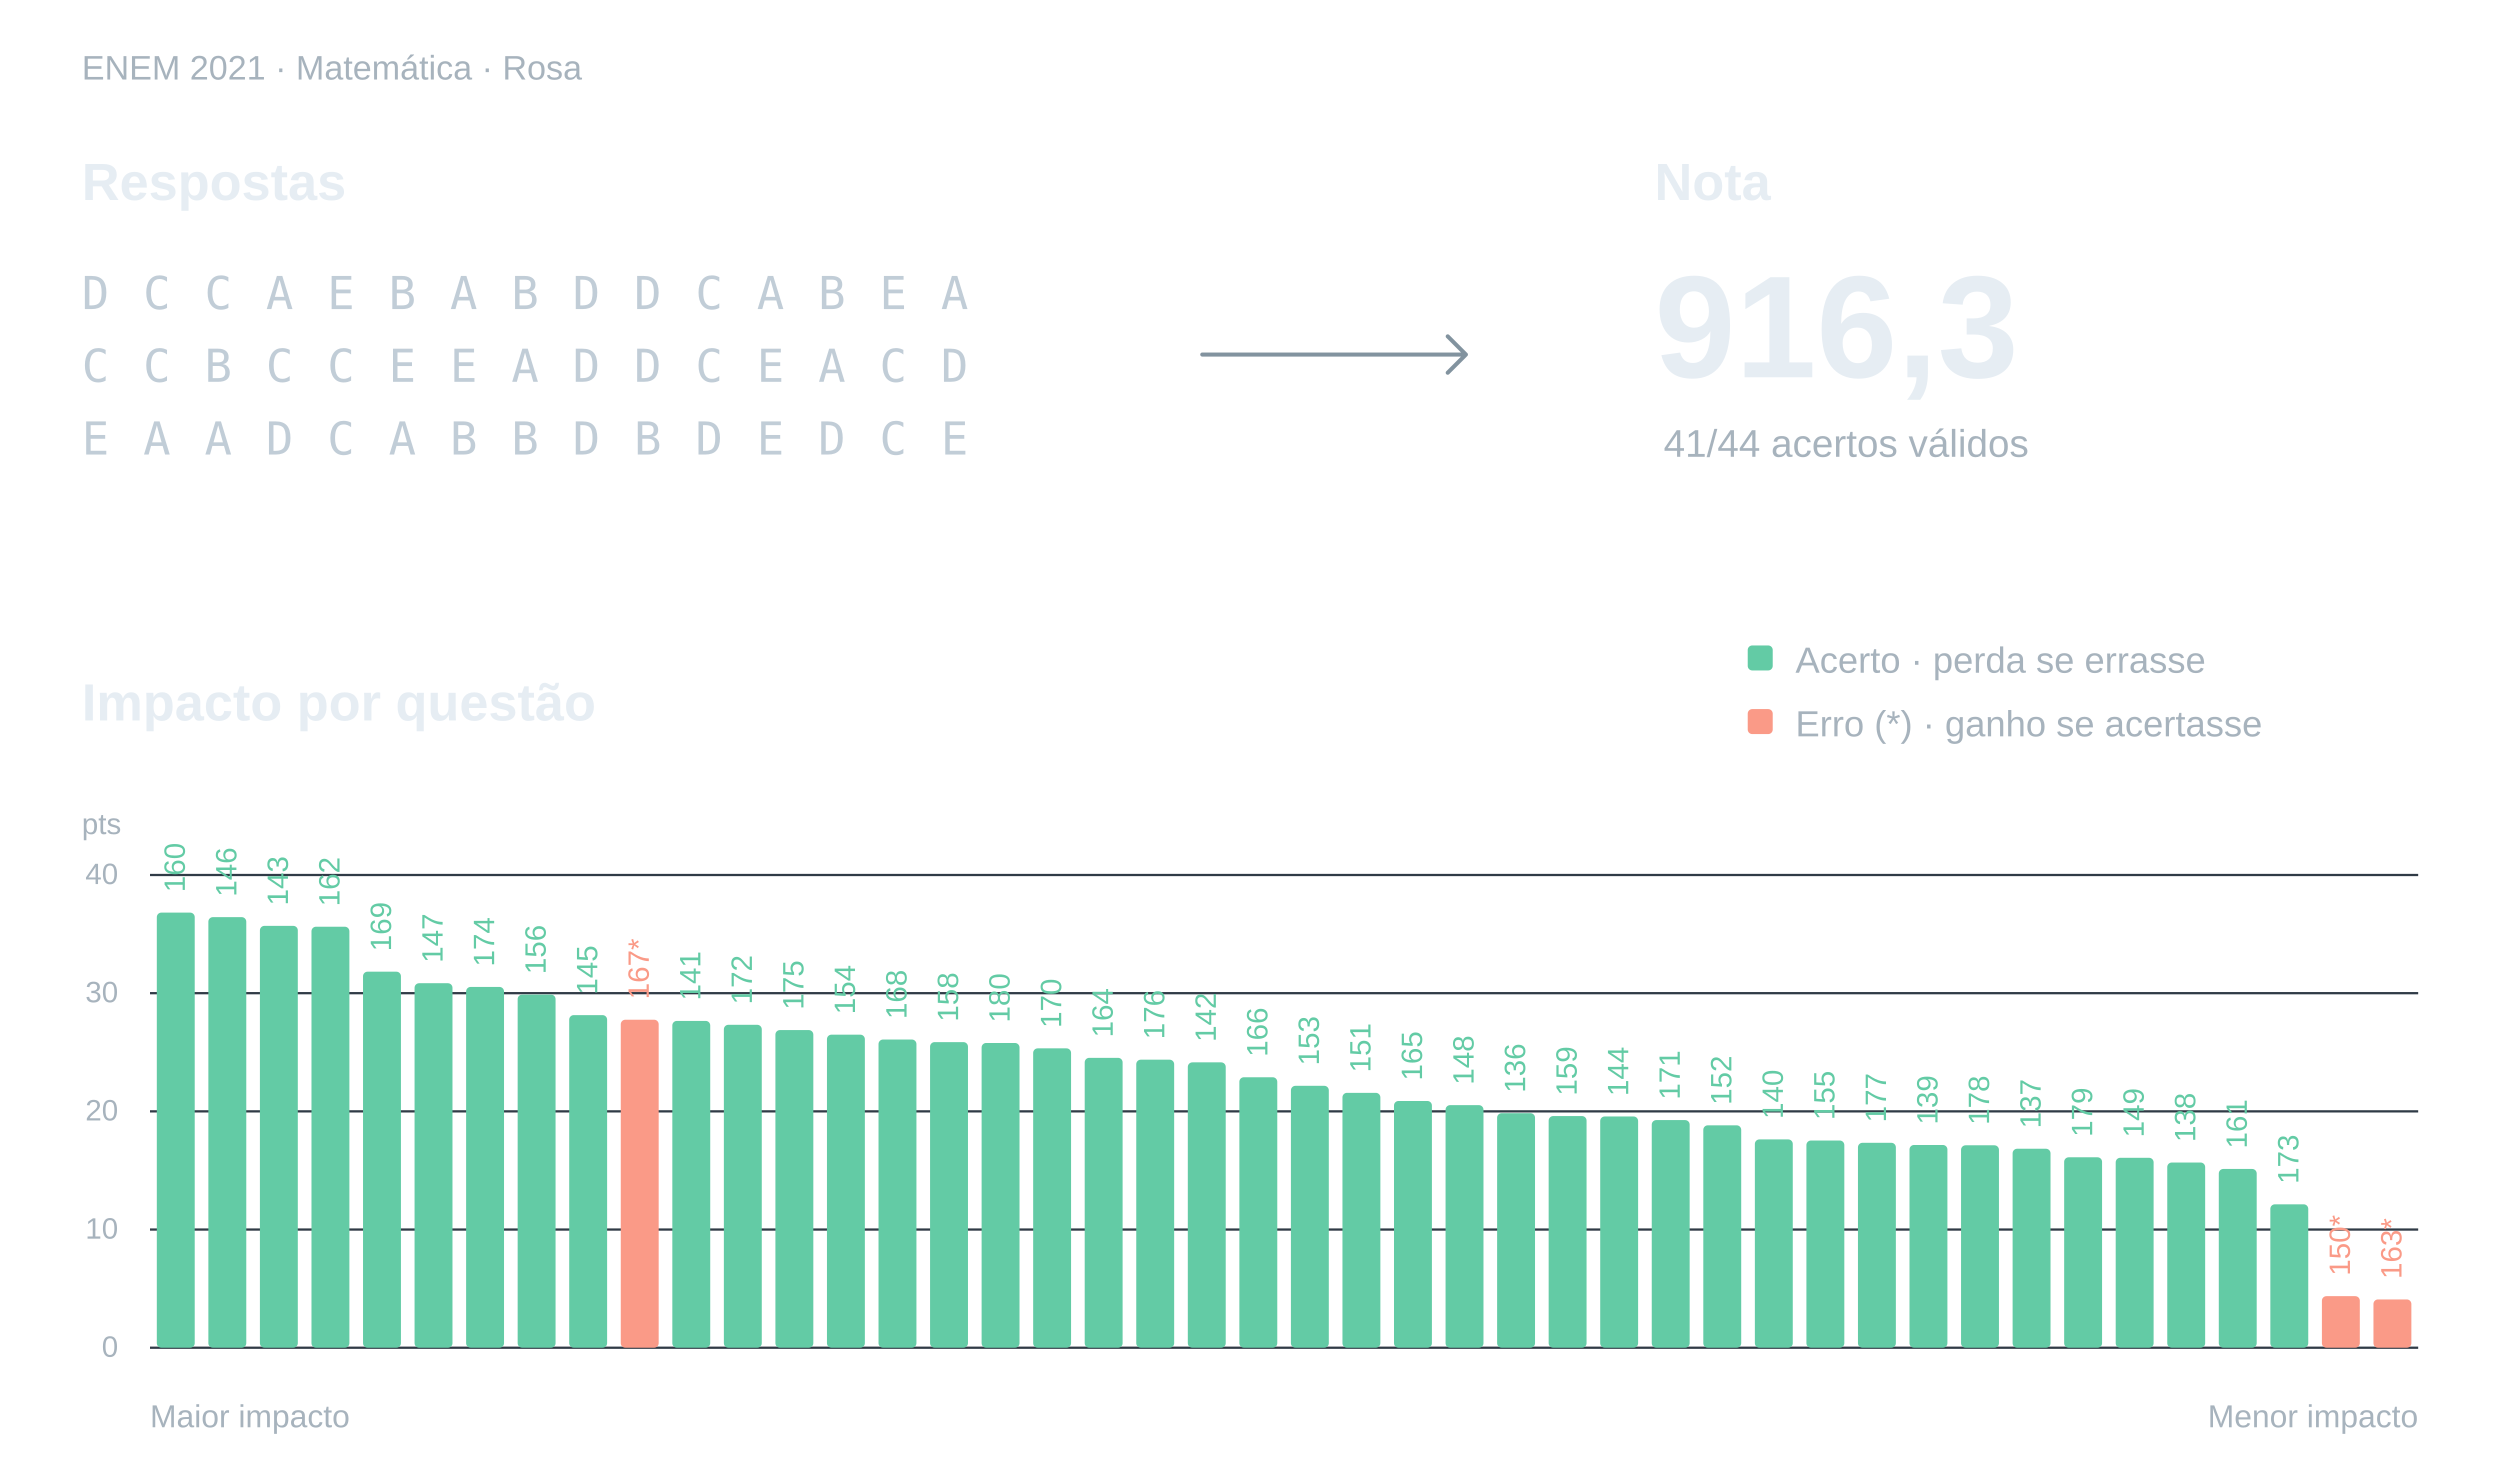
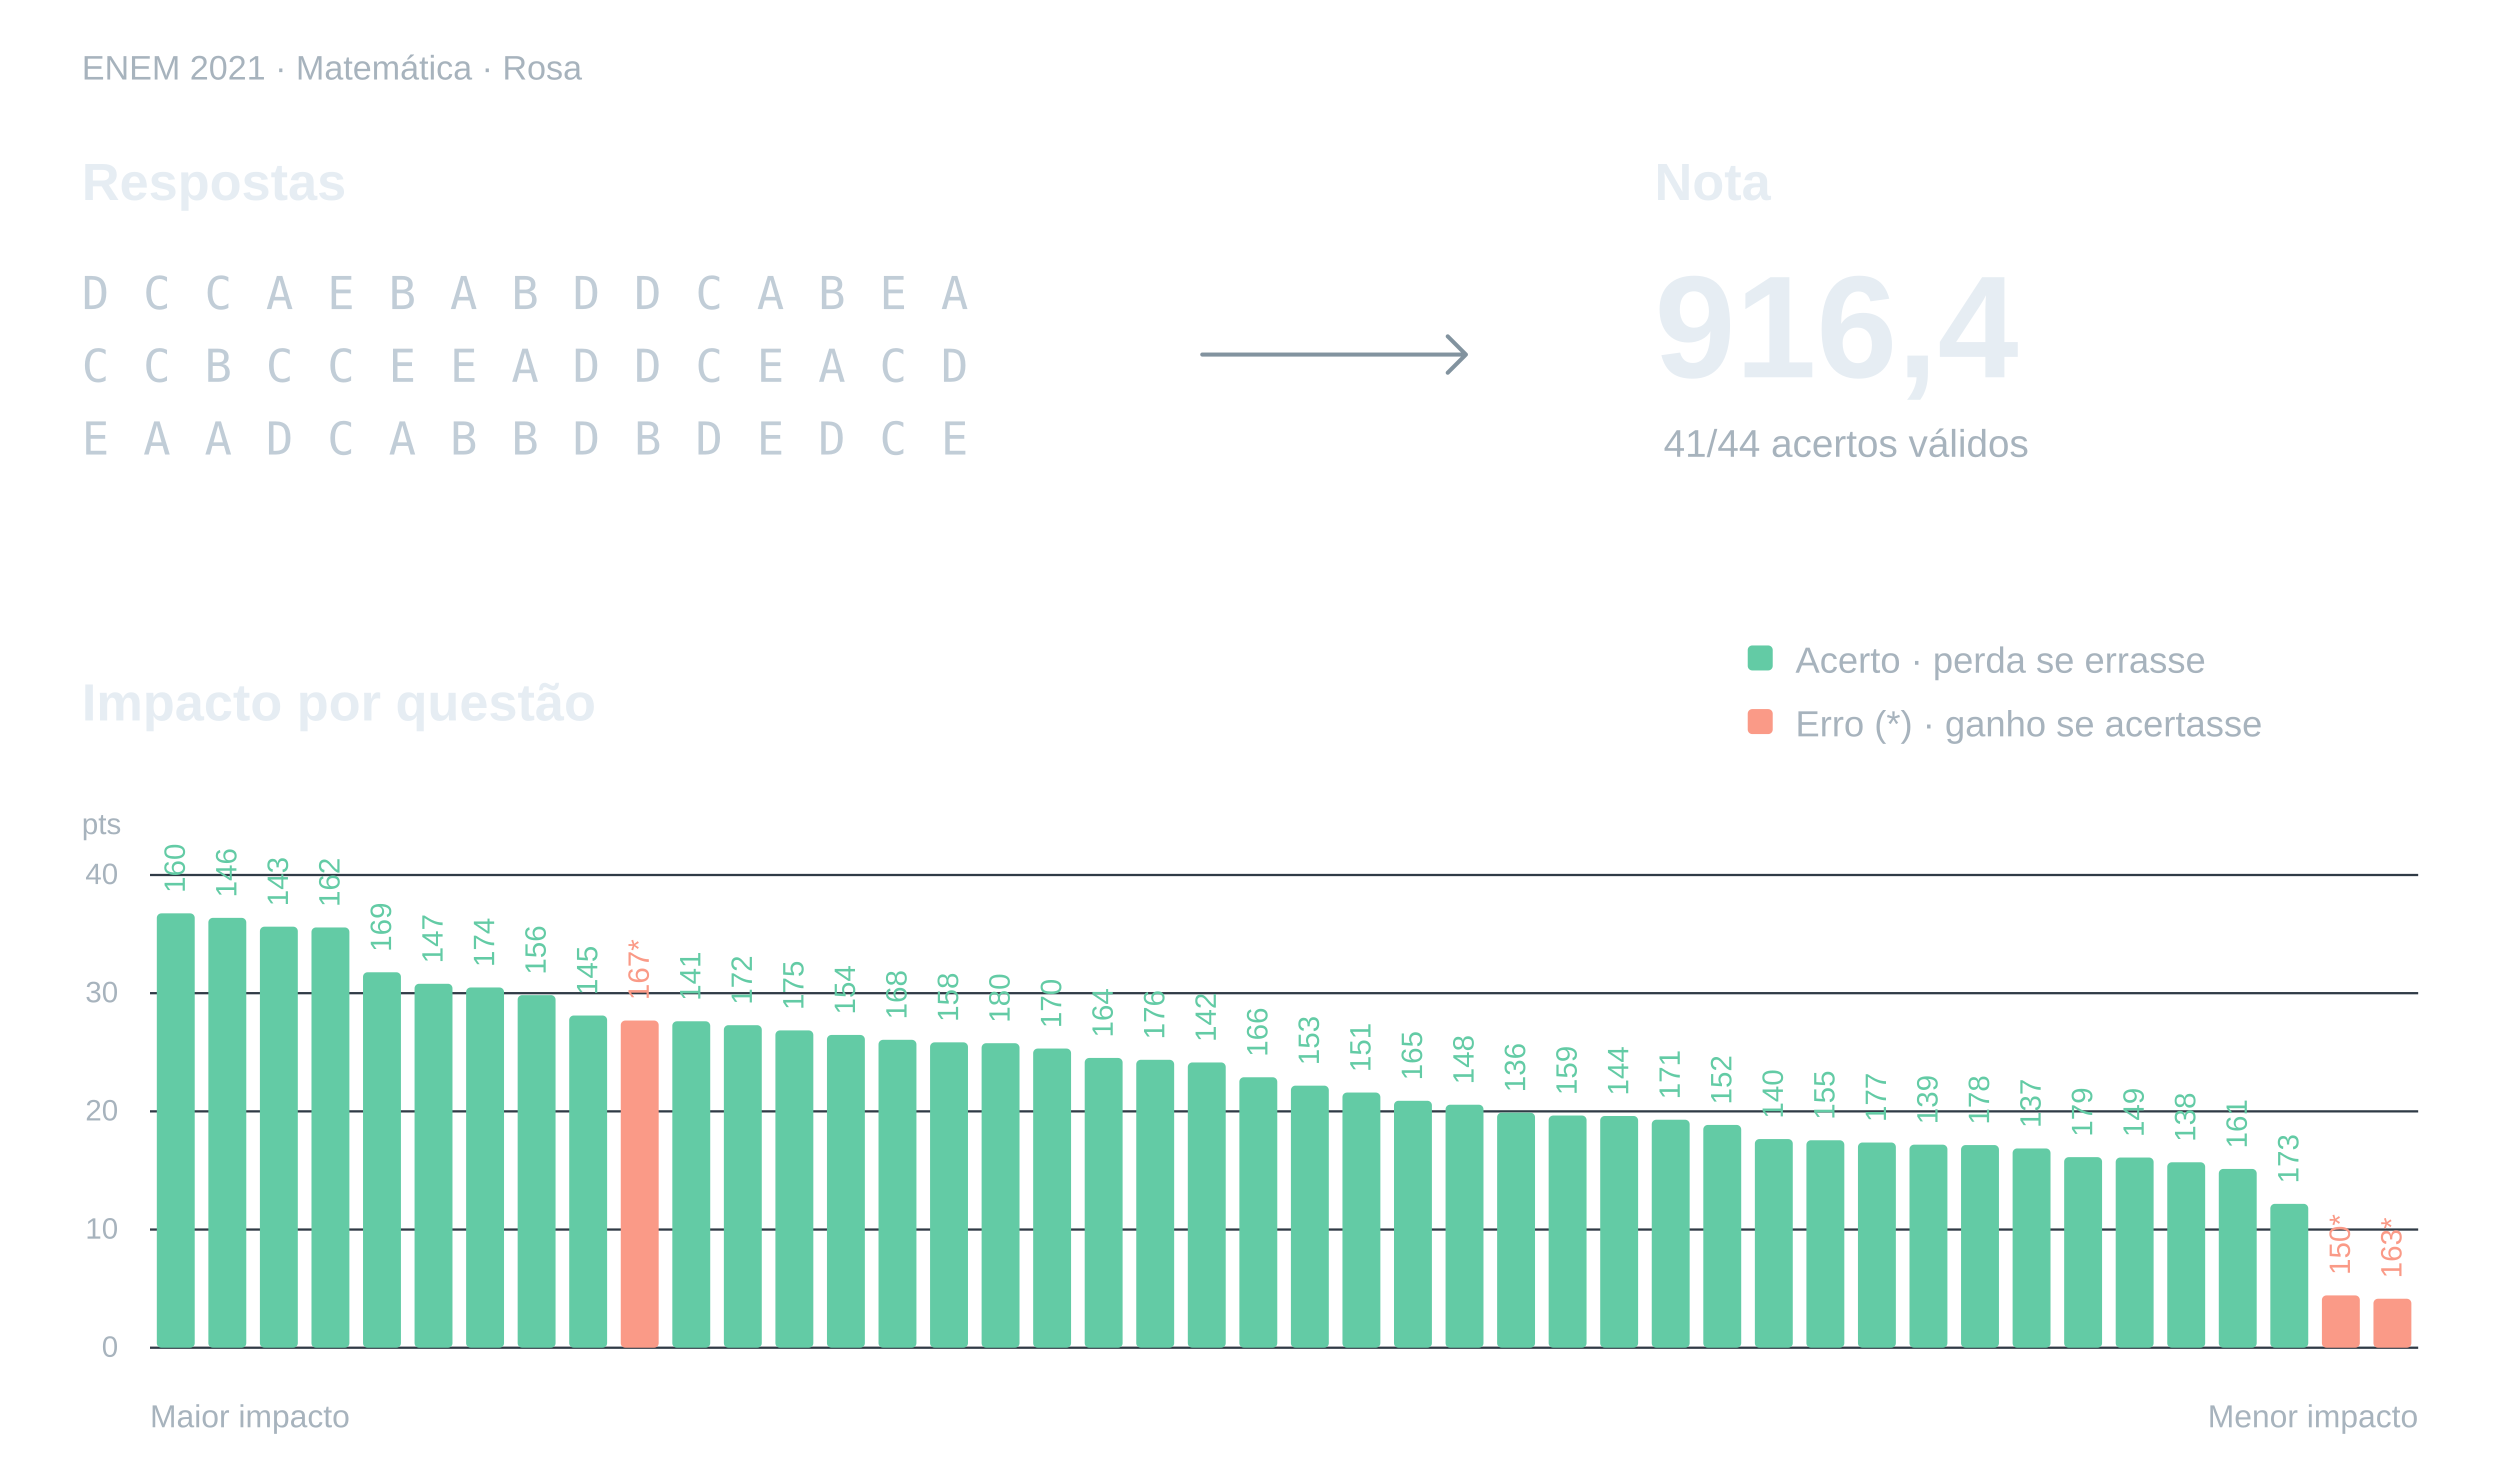
<svg xmlns="http://www.w3.org/2000/svg" viewBox="0 0 1100 650" width="1100" height="650" role="img" aria-labelledby="titulo descricao">
  <style>.texto { fill: #e6edf3; }
.secundario { fill: #a7b3bd; }
.resposta { fill: #c1cdd7; }
.acerto { fill: #63cba5; }
.erro { fill: #fa9a87; }
.grade { stroke: #303b46; }
.seta { stroke: #82939f; }</style>
  <g font-family="Arial, Helvetica, sans-serif">
    <text x="36" y="35" font-size="15" class="secundario">ENEM 2021 · Matemática · Rosa</text>
    <text x="36" y="88" font-size="23" class="texto" font-weight="bold">Respostas</text>
    <text x="728" y="88" font-size="23" class="texto" font-weight="bold">Nota</text>
    <text x="36" y="136" font-size="20" class="resposta" font-family="monospace">D</text>
    <text x="63" y="136" font-size="20" class="resposta" font-family="monospace">C</text>
    <text x="90" y="136" font-size="20" class="resposta" font-family="monospace">C</text>
    <text x="117" y="136" font-size="20" class="resposta" font-family="monospace">A</text>
    <text x="144" y="136" font-size="20" class="resposta" font-family="monospace">E</text>
    <text x="171" y="136" font-size="20" class="resposta" font-family="monospace">B</text>
    <text x="198" y="136" font-size="20" class="resposta" font-family="monospace">A</text>
    <text x="225" y="136" font-size="20" class="resposta" font-family="monospace">B</text>
    <text x="252" y="136" font-size="20" class="resposta" font-family="monospace">D</text>
    <text x="279" y="136" font-size="20" class="resposta" font-family="monospace">D</text>
    <text x="306" y="136" font-size="20" class="resposta" font-family="monospace">C</text>
    <text x="333" y="136" font-size="20" class="resposta" font-family="monospace">A</text>
    <text x="360" y="136" font-size="20" class="resposta" font-family="monospace">B</text>
    <text x="387" y="136" font-size="20" class="resposta" font-family="monospace">E</text>
    <text x="414" y="136" font-size="20" class="resposta" font-family="monospace">A</text>
    <text x="36" y="168" font-size="20" class="resposta" font-family="monospace">C</text>
    <text x="63" y="168" font-size="20" class="resposta" font-family="monospace">C</text>
    <text x="90" y="168" font-size="20" class="resposta" font-family="monospace">B</text>
    <text x="117" y="168" font-size="20" class="resposta" font-family="monospace">C</text>
    <text x="144" y="168" font-size="20" class="resposta" font-family="monospace">C</text>
    <text x="171" y="168" font-size="20" class="resposta" font-family="monospace">E</text>
    <text x="198" y="168" font-size="20" class="resposta" font-family="monospace">E</text>
    <text x="225" y="168" font-size="20" class="resposta" font-family="monospace">A</text>
    <text x="252" y="168" font-size="20" class="resposta" font-family="monospace">D</text>
    <text x="279" y="168" font-size="20" class="resposta" font-family="monospace">D</text>
    <text x="306" y="168" font-size="20" class="resposta" font-family="monospace">C</text>
    <text x="333" y="168" font-size="20" class="resposta" font-family="monospace">E</text>
    <text x="360" y="168" font-size="20" class="resposta" font-family="monospace">A</text>
    <text x="387" y="168" font-size="20" class="resposta" font-family="monospace">C</text>
    <text x="414" y="168" font-size="20" class="resposta" font-family="monospace">D</text>
    <text x="36" y="200" font-size="20" class="resposta" font-family="monospace">E</text>
    <text x="63" y="200" font-size="20" class="resposta" font-family="monospace">A</text>
    <text x="90" y="200" font-size="20" class="resposta" font-family="monospace">A</text>
    <text x="117" y="200" font-size="20" class="resposta" font-family="monospace">D</text>
    <text x="144" y="200" font-size="20" class="resposta" font-family="monospace">C</text>
    <text x="171" y="200" font-size="20" class="resposta" font-family="monospace">A</text>
    <text x="198" y="200" font-size="20" class="resposta" font-family="monospace">B</text>
    <text x="225" y="200" font-size="20" class="resposta" font-family="monospace">B</text>
    <text x="252" y="200" font-size="20" class="resposta" font-family="monospace">D</text>
    <text x="279" y="200" font-size="20" class="resposta" font-family="monospace">B</text>
    <text x="306" y="200" font-size="20" class="resposta" font-family="monospace">D</text>
    <text x="333" y="200" font-size="20" class="resposta" font-family="monospace">E</text>
    <text x="360" y="200" font-size="20" class="resposta" font-family="monospace">D</text>
    <text x="387" y="200" font-size="20" class="resposta" font-family="monospace">C</text>
    <text x="414" y="200" font-size="20" class="resposta" font-family="monospace">E</text>
    <path d="M 529 156 H 645 M 637 148 L 645 156 L 637 164" fill="none" stroke-width="1.8" stroke-linecap="round" stroke-linejoin="round" class="seta" />
-     <text x="728" y="166" font-size="64" class="texto" font-weight="bold">916,3</text>
+     <text x="728" y="166" font-size="64" class="texto" font-weight="bold">916,4</text>
    <text x="732" y="201" font-size="17" class="secundario">41/44 acertos válidos</text>
    <text x="36" y="317" font-size="23" class="texto" font-weight="bold">Impacto por questão</text>
    <rect x="769" y="284" width="11" height="11" rx="2" class="acerto" />
    <text x="790" y="296" font-size="16" class="secundario">Acerto · perda se errasse</text>
    <rect x="769" y="312" width="11" height="11" rx="2" class="erro" />
    <text x="790" y="324" font-size="16" class="secundario">Erro (*) · ganho se acertasse</text>
    <text x="36" y="367" font-size="13" class="secundario">pts</text>
    <line x1="66" y1="593.0" x2="1064" y2="593.0" stroke-width="1" class="grade" />
    <text x="52" y="597.0" font-size="13" class="secundario" text-anchor="end">0</text>
    <line x1="66" y1="541.0" x2="1064" y2="541.0" stroke-width="1" class="grade" />
    <text x="52" y="545.0" font-size="13" class="secundario" text-anchor="end">10</text>
    <line x1="66" y1="489.0" x2="1064" y2="489.0" stroke-width="1" class="grade" />
    <text x="52" y="493.0" font-size="13" class="secundario" text-anchor="end">20</text>
    <line x1="66" y1="437.0" x2="1064" y2="437.0" stroke-width="1" class="grade" />
    <text x="52" y="441.0" font-size="13" class="secundario" text-anchor="end">30</text>
    <line x1="66" y1="385.0" x2="1064" y2="385.0" stroke-width="1" class="grade" />
    <text x="52" y="389.0" font-size="13" class="secundario" text-anchor="end">40</text>
-     <rect x="69.00" y="401.55" width="16.68" height="191.45" rx="2" class="acerto">
-       </rect>
-     <text x="81.34" y="392.55" font-size="13" class="acerto" transform="rotate(-90 81.34 392.55)">160</text>
-     <rect x="91.68" y="403.54" width="16.68" height="189.46" rx="2" class="acerto">
-       </rect>
-     <text x="104.02" y="394.54" font-size="13" class="acerto" transform="rotate(-90 104.02 394.54)">146</text>
-     <rect x="114.36" y="407.38" width="16.68" height="185.62" rx="2" class="acerto">
-       </rect>
-     <text x="126.70" y="398.38" font-size="13" class="acerto" transform="rotate(-90 126.70 398.38)">143</text>
-     <rect x="137.05" y="407.76" width="16.68" height="185.24" rx="2" class="acerto">
-       </rect>
-     <text x="149.39" y="398.76" font-size="13" class="acerto" transform="rotate(-90 149.39 398.76)">162</text>
-     <rect x="159.73" y="427.54" width="16.68" height="165.46" rx="2" class="acerto">
-       </rect>
-     <text x="172.07" y="418.54" font-size="13" class="acerto" transform="rotate(-90 172.07 418.54)">169</text>
-     <rect x="182.41" y="432.62" width="16.68" height="160.38" rx="2" class="acerto">
-       </rect>
-     <text x="194.75" y="423.62" font-size="13" class="acerto" transform="rotate(-90 194.75 423.62)">147</text>
-     <rect x="205.09" y="434.25" width="16.68" height="158.75" rx="2" class="acerto">
-       </rect>
-     <text x="217.43" y="425.25" font-size="13" class="acerto" transform="rotate(-90 217.43 425.25)">174</text>
-     <rect x="227.77" y="437.62" width="16.68" height="155.38" rx="2" class="acerto">
-       </rect>
-     <text x="240.11" y="428.62" font-size="13" class="acerto" transform="rotate(-90 240.11 428.62)">156</text>
-     <rect x="250.45" y="446.65" width="16.68" height="146.35" rx="2" class="acerto">
-       </rect>
-     <text x="262.80" y="437.65" font-size="13" class="acerto" transform="rotate(-90 262.80 437.65)">145</text>
-     <rect x="273.14" y="448.68" width="16.68" height="144.32" rx="2" class="erro">
-       </rect>
-     <text x="285.48" y="439.68" font-size="13" class="erro" transform="rotate(-90 285.48 439.68)">167*</text>
-     <rect x="295.82" y="449.20" width="16.68" height="143.80" rx="2" class="acerto">
-       </rect>
-     <text x="308.16" y="440.20" font-size="13" class="acerto" transform="rotate(-90 308.16 440.20)">141</text>
-     <rect x="318.50" y="450.91" width="16.68" height="142.09" rx="2" class="acerto">
-       </rect>
-     <text x="330.84" y="441.91" font-size="13" class="acerto" transform="rotate(-90 330.84 441.91)">172</text>
-     <rect x="341.18" y="453.23" width="16.68" height="139.77" rx="2" class="acerto">
-       </rect>
-     <text x="353.52" y="444.23" font-size="13" class="acerto" transform="rotate(-90 353.52 444.23)">175</text>
-     <rect x="363.86" y="455.25" width="16.68" height="137.75" rx="2" class="acerto">
-       </rect>
-     <text x="376.20" y="446.25" font-size="13" class="acerto" transform="rotate(-90 376.20 446.25)">154</text>
-     <rect x="386.55" y="457.39" width="16.68" height="135.61" rx="2" class="acerto">
-       </rect>
-     <text x="398.89" y="448.39" font-size="13" class="acerto" transform="rotate(-90 398.89 448.39)">168</text>
-     <rect x="409.23" y="458.53" width="16.68" height="134.47" rx="2" class="acerto">
-       </rect>
-     <text x="421.57" y="449.53" font-size="13" class="acerto" transform="rotate(-90 421.57 449.53)">158</text>
-     <rect x="431.91" y="458.91" width="16.68" height="134.09" rx="2" class="acerto">
-       </rect>
-     <text x="444.25" y="449.91" font-size="13" class="acerto" transform="rotate(-90 444.25 449.91)">180</text>
-     <rect x="454.59" y="461.28" width="16.68" height="131.72" rx="2" class="acerto">
-       </rect>
-     <text x="466.93" y="452.28" font-size="13" class="acerto" transform="rotate(-90 466.93 452.28)">170</text>
-     <rect x="477.27" y="465.45" width="16.68" height="127.55" rx="2" class="acerto">
-       </rect>
-     <text x="489.61" y="456.45" font-size="13" class="acerto" transform="rotate(-90 489.61 456.45)">164</text>
-     <rect x="499.95" y="466.26" width="16.68" height="126.74" rx="2" class="acerto">
-       </rect>
-     <text x="512.30" y="457.26" font-size="13" class="acerto" transform="rotate(-90 512.30 457.26)">176</text>
-     <rect x="522.64" y="467.44" width="16.68" height="125.56" rx="2" class="acerto">
-       </rect>
-     <text x="534.98" y="458.44" font-size="13" class="acerto" transform="rotate(-90 534.98 458.44)">142</text>
+     <rect x="69.00" y="401.88" width="16.68" height="191.12" rx="2" class="acerto">
+       </rect>
+     <text x="81.34" y="392.88" font-size="13" class="acerto" transform="rotate(-90 81.34 392.88)">160</text>
+     <rect x="91.68" y="403.86" width="16.68" height="189.14" rx="2" class="acerto">
+       </rect>
+     <text x="104.02" y="394.86" font-size="13" class="acerto" transform="rotate(-90 104.02 394.86)">146</text>
+     <rect x="114.36" y="407.74" width="16.68" height="185.26" rx="2" class="acerto">
+       </rect>
+     <text x="126.70" y="398.74" font-size="13" class="acerto" transform="rotate(-90 126.70 398.74)">143</text>
+     <rect x="137.05" y="408.08" width="16.68" height="184.92" rx="2" class="acerto">
+       </rect>
+     <text x="149.39" y="399.08" font-size="13" class="acerto" transform="rotate(-90 149.39 399.08)">162</text>
+     <rect x="159.73" y="427.80" width="16.68" height="165.20" rx="2" class="acerto">
+       </rect>
+     <text x="172.07" y="418.80" font-size="13" class="acerto" transform="rotate(-90 172.07 418.80)">169</text>
+     <rect x="182.41" y="432.86" width="16.68" height="160.14" rx="2" class="acerto">
+       </rect>
+     <text x="194.75" y="423.86" font-size="13" class="acerto" transform="rotate(-90 194.75 423.86)">147</text>
+     <rect x="205.09" y="434.49" width="16.68" height="158.51" rx="2" class="acerto">
+       </rect>
+     <text x="217.43" y="425.49" font-size="13" class="acerto" transform="rotate(-90 217.43 425.49)">174</text>
+     <rect x="227.77" y="437.85" width="16.68" height="155.15" rx="2" class="acerto">
+       </rect>
+     <text x="240.11" y="428.85" font-size="13" class="acerto" transform="rotate(-90 240.11 428.85)">156</text>
+     <rect x="250.45" y="446.83" width="16.68" height="146.17" rx="2" class="acerto">
+       </rect>
+     <text x="262.80" y="437.83" font-size="13" class="acerto" transform="rotate(-90 262.80 437.83)">145</text>
+     <rect x="273.14" y="449.04" width="16.68" height="143.96" rx="2" class="erro">
+       </rect>
+     <text x="285.48" y="440.04" font-size="13" class="erro" transform="rotate(-90 285.48 440.04)">167*</text>
+     <rect x="295.82" y="449.37" width="16.68" height="143.63" rx="2" class="acerto">
+       </rect>
+     <text x="308.16" y="440.37" font-size="13" class="acerto" transform="rotate(-90 308.16 440.37)">141</text>
+     <rect x="318.50" y="451.08" width="16.68" height="141.92" rx="2" class="acerto">
+       </rect>
+     <text x="330.84" y="442.08" font-size="13" class="acerto" transform="rotate(-90 330.84 442.08)">172</text>
+     <rect x="341.18" y="453.38" width="16.68" height="139.62" rx="2" class="acerto">
+       </rect>
+     <text x="353.52" y="444.38" font-size="13" class="acerto" transform="rotate(-90 353.52 444.38)">175</text>
+     <rect x="363.86" y="455.38" width="16.68" height="137.62" rx="2" class="acerto">
+       </rect>
+     <text x="376.20" y="446.38" font-size="13" class="acerto" transform="rotate(-90 376.20 446.38)">154</text>
+     <rect x="386.55" y="457.52" width="16.68" height="135.48" rx="2" class="acerto">
+       </rect>
+     <text x="398.89" y="448.52" font-size="13" class="acerto" transform="rotate(-90 398.89 448.52)">168</text>
+     <rect x="409.23" y="458.63" width="16.68" height="134.37" rx="2" class="acerto">
+       </rect>
+     <text x="421.57" y="449.63" font-size="13" class="acerto" transform="rotate(-90 421.57 449.63)">158</text>
+     <rect x="431.91" y="459.01" width="16.68" height="133.99" rx="2" class="acerto">
+       </rect>
+     <text x="444.25" y="450.01" font-size="13" class="acerto" transform="rotate(-90 444.25 450.01)">180</text>
+     <rect x="454.59" y="461.37" width="16.68" height="131.63" rx="2" class="acerto">
+       </rect>
+     <text x="466.93" y="452.37" font-size="13" class="acerto" transform="rotate(-90 466.93 452.37)">170</text>
+     <rect x="477.27" y="465.50" width="16.68" height="127.50" rx="2" class="acerto">
+       </rect>
+     <text x="489.61" y="456.50" font-size="13" class="acerto" transform="rotate(-90 489.61 456.50)">164</text>
+     <rect x="499.95" y="466.31" width="16.68" height="126.69" rx="2" class="acerto">
+       </rect>
+     <text x="512.30" y="457.31" font-size="13" class="acerto" transform="rotate(-90 512.30 457.31)">176</text>
+     <rect x="522.64" y="467.47" width="16.68" height="125.53" rx="2" class="acerto">
+       </rect>
+     <text x="534.98" y="458.47" font-size="13" class="acerto" transform="rotate(-90 534.98 458.47)">142</text>
    <rect x="545.32" y="473.99" width="16.68" height="119.01" rx="2" class="acerto">
      </rect>
    <text x="557.66" y="464.99" font-size="13" class="acerto" transform="rotate(-90 557.66 464.99)">166</text>
-     <rect x="568.00" y="477.76" width="16.68" height="115.24" rx="2" class="acerto">
-       </rect>
-     <text x="580.34" y="468.76" font-size="13" class="acerto" transform="rotate(-90 580.34 468.76)">153</text>
-     <rect x="590.68" y="480.85" width="16.68" height="112.15" rx="2" class="acerto">
-       </rect>
-     <text x="603.02" y="471.85" font-size="13" class="acerto" transform="rotate(-90 603.02 471.85)">151</text>
-     <rect x="613.36" y="484.43" width="16.68" height="108.57" rx="2" class="acerto">
-       </rect>
-     <text x="625.70" y="475.43" font-size="13" class="acerto" transform="rotate(-90 625.70 475.43)">165</text>
-     <rect x="636.05" y="486.26" width="16.68" height="106.74" rx="2" class="acerto">
-       </rect>
-     <text x="648.39" y="477.26" font-size="13" class="acerto" transform="rotate(-90 648.39 477.26)">148</text>
-     <rect x="658.73" y="489.80" width="16.68" height="103.20" rx="2" class="acerto">
-       </rect>
-     <text x="671.07" y="480.80" font-size="13" class="acerto" transform="rotate(-90 671.07 480.80)">136</text>
-     <rect x="681.41" y="491.07" width="16.68" height="101.93" rx="2" class="acerto">
-       </rect>
-     <text x="693.75" y="482.07" font-size="13" class="acerto" transform="rotate(-90 693.75 482.07)">159</text>
-     <rect x="704.09" y="491.25" width="16.68" height="101.75" rx="2" class="acerto">
-       </rect>
-     <text x="716.43" y="482.25" font-size="13" class="acerto" transform="rotate(-90 716.43 482.25)">144</text>
-     <rect x="726.77" y="492.84" width="16.68" height="100.16" rx="2" class="acerto">
-       </rect>
-     <text x="739.11" y="483.84" font-size="13" class="acerto" transform="rotate(-90 739.11 483.84)">171</text>
-     <rect x="749.45" y="495.14" width="16.68" height="97.86" rx="2" class="acerto">
-       </rect>
-     <text x="761.80" y="486.14" font-size="13" class="acerto" transform="rotate(-90 761.80 486.14)">152</text>
-     <rect x="772.14" y="501.34" width="16.68" height="91.66" rx="2" class="acerto">
-       </rect>
-     <text x="784.48" y="492.34" font-size="13" class="acerto" transform="rotate(-90 784.48 492.34)">140</text>
-     <rect x="794.82" y="501.83" width="16.68" height="91.17" rx="2" class="acerto">
-       </rect>
-     <text x="807.16" y="492.83" font-size="13" class="acerto" transform="rotate(-90 807.16 492.83)">155</text>
-     <rect x="817.50" y="502.83" width="16.68" height="90.17" rx="2" class="acerto">
-       </rect>
-     <text x="829.84" y="493.83" font-size="13" class="acerto" transform="rotate(-90 829.84 493.83)">177</text>
-     <rect x="840.18" y="503.79" width="16.68" height="89.21" rx="2" class="acerto">
-       </rect>
-     <text x="852.52" y="494.79" font-size="13" class="acerto" transform="rotate(-90 852.52 494.79)">139</text>
-     <rect x="862.86" y="503.93" width="16.68" height="89.07" rx="2" class="acerto">
-       </rect>
-     <text x="875.20" y="494.93" font-size="13" class="acerto" transform="rotate(-90 875.20 494.93)">178</text>
-     <rect x="885.55" y="505.45" width="16.68" height="87.55" rx="2" class="acerto">
-       </rect>
-     <text x="897.89" y="496.45" font-size="13" class="acerto" transform="rotate(-90 897.89 496.45)">137</text>
-     <rect x="908.23" y="509.21" width="16.68" height="83.79" rx="2" class="acerto">
-       </rect>
-     <text x="920.57" y="500.21" font-size="13" class="acerto" transform="rotate(-90 920.57 500.21)">179</text>
-     <rect x="930.91" y="509.43" width="16.68" height="83.57" rx="2" class="acerto">
-       </rect>
-     <text x="943.25" y="500.43" font-size="13" class="acerto" transform="rotate(-90 943.25 500.43)">149</text>
-     <rect x="953.59" y="511.51" width="16.68" height="81.49" rx="2" class="acerto">
-       </rect>
-     <text x="965.93" y="502.51" font-size="13" class="acerto" transform="rotate(-90 965.93 502.51)">138</text>
-     <rect x="976.27" y="514.34" width="16.68" height="78.66" rx="2" class="acerto">
-       </rect>
-     <text x="988.61" y="505.34" font-size="13" class="acerto" transform="rotate(-90 988.61 505.34)">161</text>
-     <rect x="998.95" y="529.90" width="16.68" height="63.10" rx="2" class="acerto">
-       </rect>
-     <text x="1011.30" y="520.90" font-size="13" class="acerto" transform="rotate(-90 1011.30 520.90)">173</text>
-     <rect x="1021.64" y="570.31" width="16.68" height="22.69" rx="2" class="erro">
-       </rect>
-     <text x="1033.98" y="561.31" font-size="13" class="erro" transform="rotate(-90 1033.98 561.31)">150*</text>
-     <rect x="1044.32" y="571.75" width="16.68" height="21.25" rx="2" class="erro">
-       </rect>
-     <text x="1056.66" y="562.75" font-size="13" class="erro" transform="rotate(-90 1056.66 562.75)">163*</text>
+     <rect x="568.00" y="477.68" width="16.68" height="115.32" rx="2" class="acerto">
+       </rect>
+     <text x="580.34" y="468.68" font-size="13" class="acerto" transform="rotate(-90 580.34 468.68)">153</text>
+     <rect x="590.68" y="480.73" width="16.68" height="112.27" rx="2" class="acerto">
+       </rect>
+     <text x="603.02" y="471.73" font-size="13" class="acerto" transform="rotate(-90 603.02 471.73)">151</text>
+     <rect x="613.36" y="484.34" width="16.68" height="108.66" rx="2" class="acerto">
+       </rect>
+     <text x="625.70" y="475.34" font-size="13" class="acerto" transform="rotate(-90 625.70 475.34)">165</text>
+     <rect x="636.05" y="486.08" width="16.68" height="106.92" rx="2" class="acerto">
+       </rect>
+     <text x="648.39" y="477.08" font-size="13" class="acerto" transform="rotate(-90 648.39 477.08)">148</text>
+     <rect x="658.73" y="489.58" width="16.68" height="103.42" rx="2" class="acerto">
+       </rect>
+     <text x="671.07" y="480.58" font-size="13" class="acerto" transform="rotate(-90 671.07 480.58)">136</text>
+     <rect x="681.41" y="490.84" width="16.68" height="102.16" rx="2" class="acerto">
+       </rect>
+     <text x="693.75" y="481.84" font-size="13" class="acerto" transform="rotate(-90 693.75 481.84)">159</text>
+     <rect x="704.09" y="491.03" width="16.68" height="101.97" rx="2" class="acerto">
+       </rect>
+     <text x="716.43" y="482.03" font-size="13" class="acerto" transform="rotate(-90 716.43 482.03)">144</text>
+     <rect x="726.77" y="492.68" width="16.68" height="100.32" rx="2" class="acerto">
+       </rect>
+     <text x="739.11" y="483.68" font-size="13" class="acerto" transform="rotate(-90 739.11 483.68)">171</text>
+     <rect x="749.45" y="494.97" width="16.68" height="98.03" rx="2" class="acerto">
+       </rect>
+     <text x="761.80" y="485.97" font-size="13" class="acerto" transform="rotate(-90 761.80 485.97)">152</text>
+     <rect x="772.14" y="501.19" width="16.68" height="91.81" rx="2" class="acerto">
+       </rect>
+     <text x="784.48" y="492.19" font-size="13" class="acerto" transform="rotate(-90 784.48 492.19)">140</text>
+     <rect x="794.82" y="501.71" width="16.68" height="91.29" rx="2" class="acerto">
+       </rect>
+     <text x="807.16" y="492.71" font-size="13" class="acerto" transform="rotate(-90 807.16 492.71)">155</text>
+     <rect x="817.50" y="502.70" width="16.68" height="90.30" rx="2" class="acerto">
+       </rect>
+     <text x="829.84" y="493.70" font-size="13" class="acerto" transform="rotate(-90 829.84 493.70)">177</text>
+     <rect x="840.18" y="503.66" width="16.68" height="89.34" rx="2" class="acerto">
+       </rect>
+     <text x="852.52" y="494.66" font-size="13" class="acerto" transform="rotate(-90 852.52 494.66)">139</text>
+     <rect x="862.86" y="503.82" width="16.68" height="89.18" rx="2" class="acerto">
+       </rect>
+     <text x="875.20" y="494.82" font-size="13" class="acerto" transform="rotate(-90 875.20 494.82)">178</text>
+     <rect x="885.55" y="505.32" width="16.68" height="87.68" rx="2" class="acerto">
+       </rect>
+     <text x="897.89" y="496.32" font-size="13" class="acerto" transform="rotate(-90 897.89 496.32)">137</text>
+     <rect x="908.23" y="509.15" width="16.68" height="83.85" rx="2" class="acerto">
+       </rect>
+     <text x="920.57" y="500.15" font-size="13" class="acerto" transform="rotate(-90 920.57 500.15)">179</text>
+     <rect x="930.91" y="509.31" width="16.68" height="83.69" rx="2" class="acerto">
+       </rect>
+     <text x="943.25" y="500.31" font-size="13" class="acerto" transform="rotate(-90 943.25 500.31)">149</text>
+     <rect x="953.59" y="511.40" width="16.68" height="81.60" rx="2" class="acerto">
+       </rect>
+     <text x="965.93" y="502.40" font-size="13" class="acerto" transform="rotate(-90 965.93 502.40)">138</text>
+     <rect x="976.27" y="514.32" width="16.68" height="78.68" rx="2" class="acerto">
+       </rect>
+     <text x="988.61" y="505.32" font-size="13" class="acerto" transform="rotate(-90 988.61 505.32)">161</text>
+     <rect x="998.95" y="529.69" width="16.68" height="63.31" rx="2" class="acerto">
+       </rect>
+     <text x="1011.30" y="520.69" font-size="13" class="acerto" transform="rotate(-90 1011.30 520.69)">173</text>
+     <rect x="1021.64" y="569.98" width="16.68" height="23.02" rx="2" class="erro">
+       </rect>
+     <text x="1033.98" y="560.98" font-size="13" class="erro" transform="rotate(-90 1033.98 560.98)">150*</text>
+     <rect x="1044.32" y="571.45" width="16.68" height="21.55" rx="2" class="erro">
+       </rect>
+     <text x="1056.66" y="562.45" font-size="13" class="erro" transform="rotate(-90 1056.66 562.45)">163*</text>
    <text x="66" y="628" font-size="14" class="secundario">Maior impacto</text>
    <text x="1064" y="628" font-size="14" class="secundario" text-anchor="end">Menor impacto</text>
  </g>
</svg>
